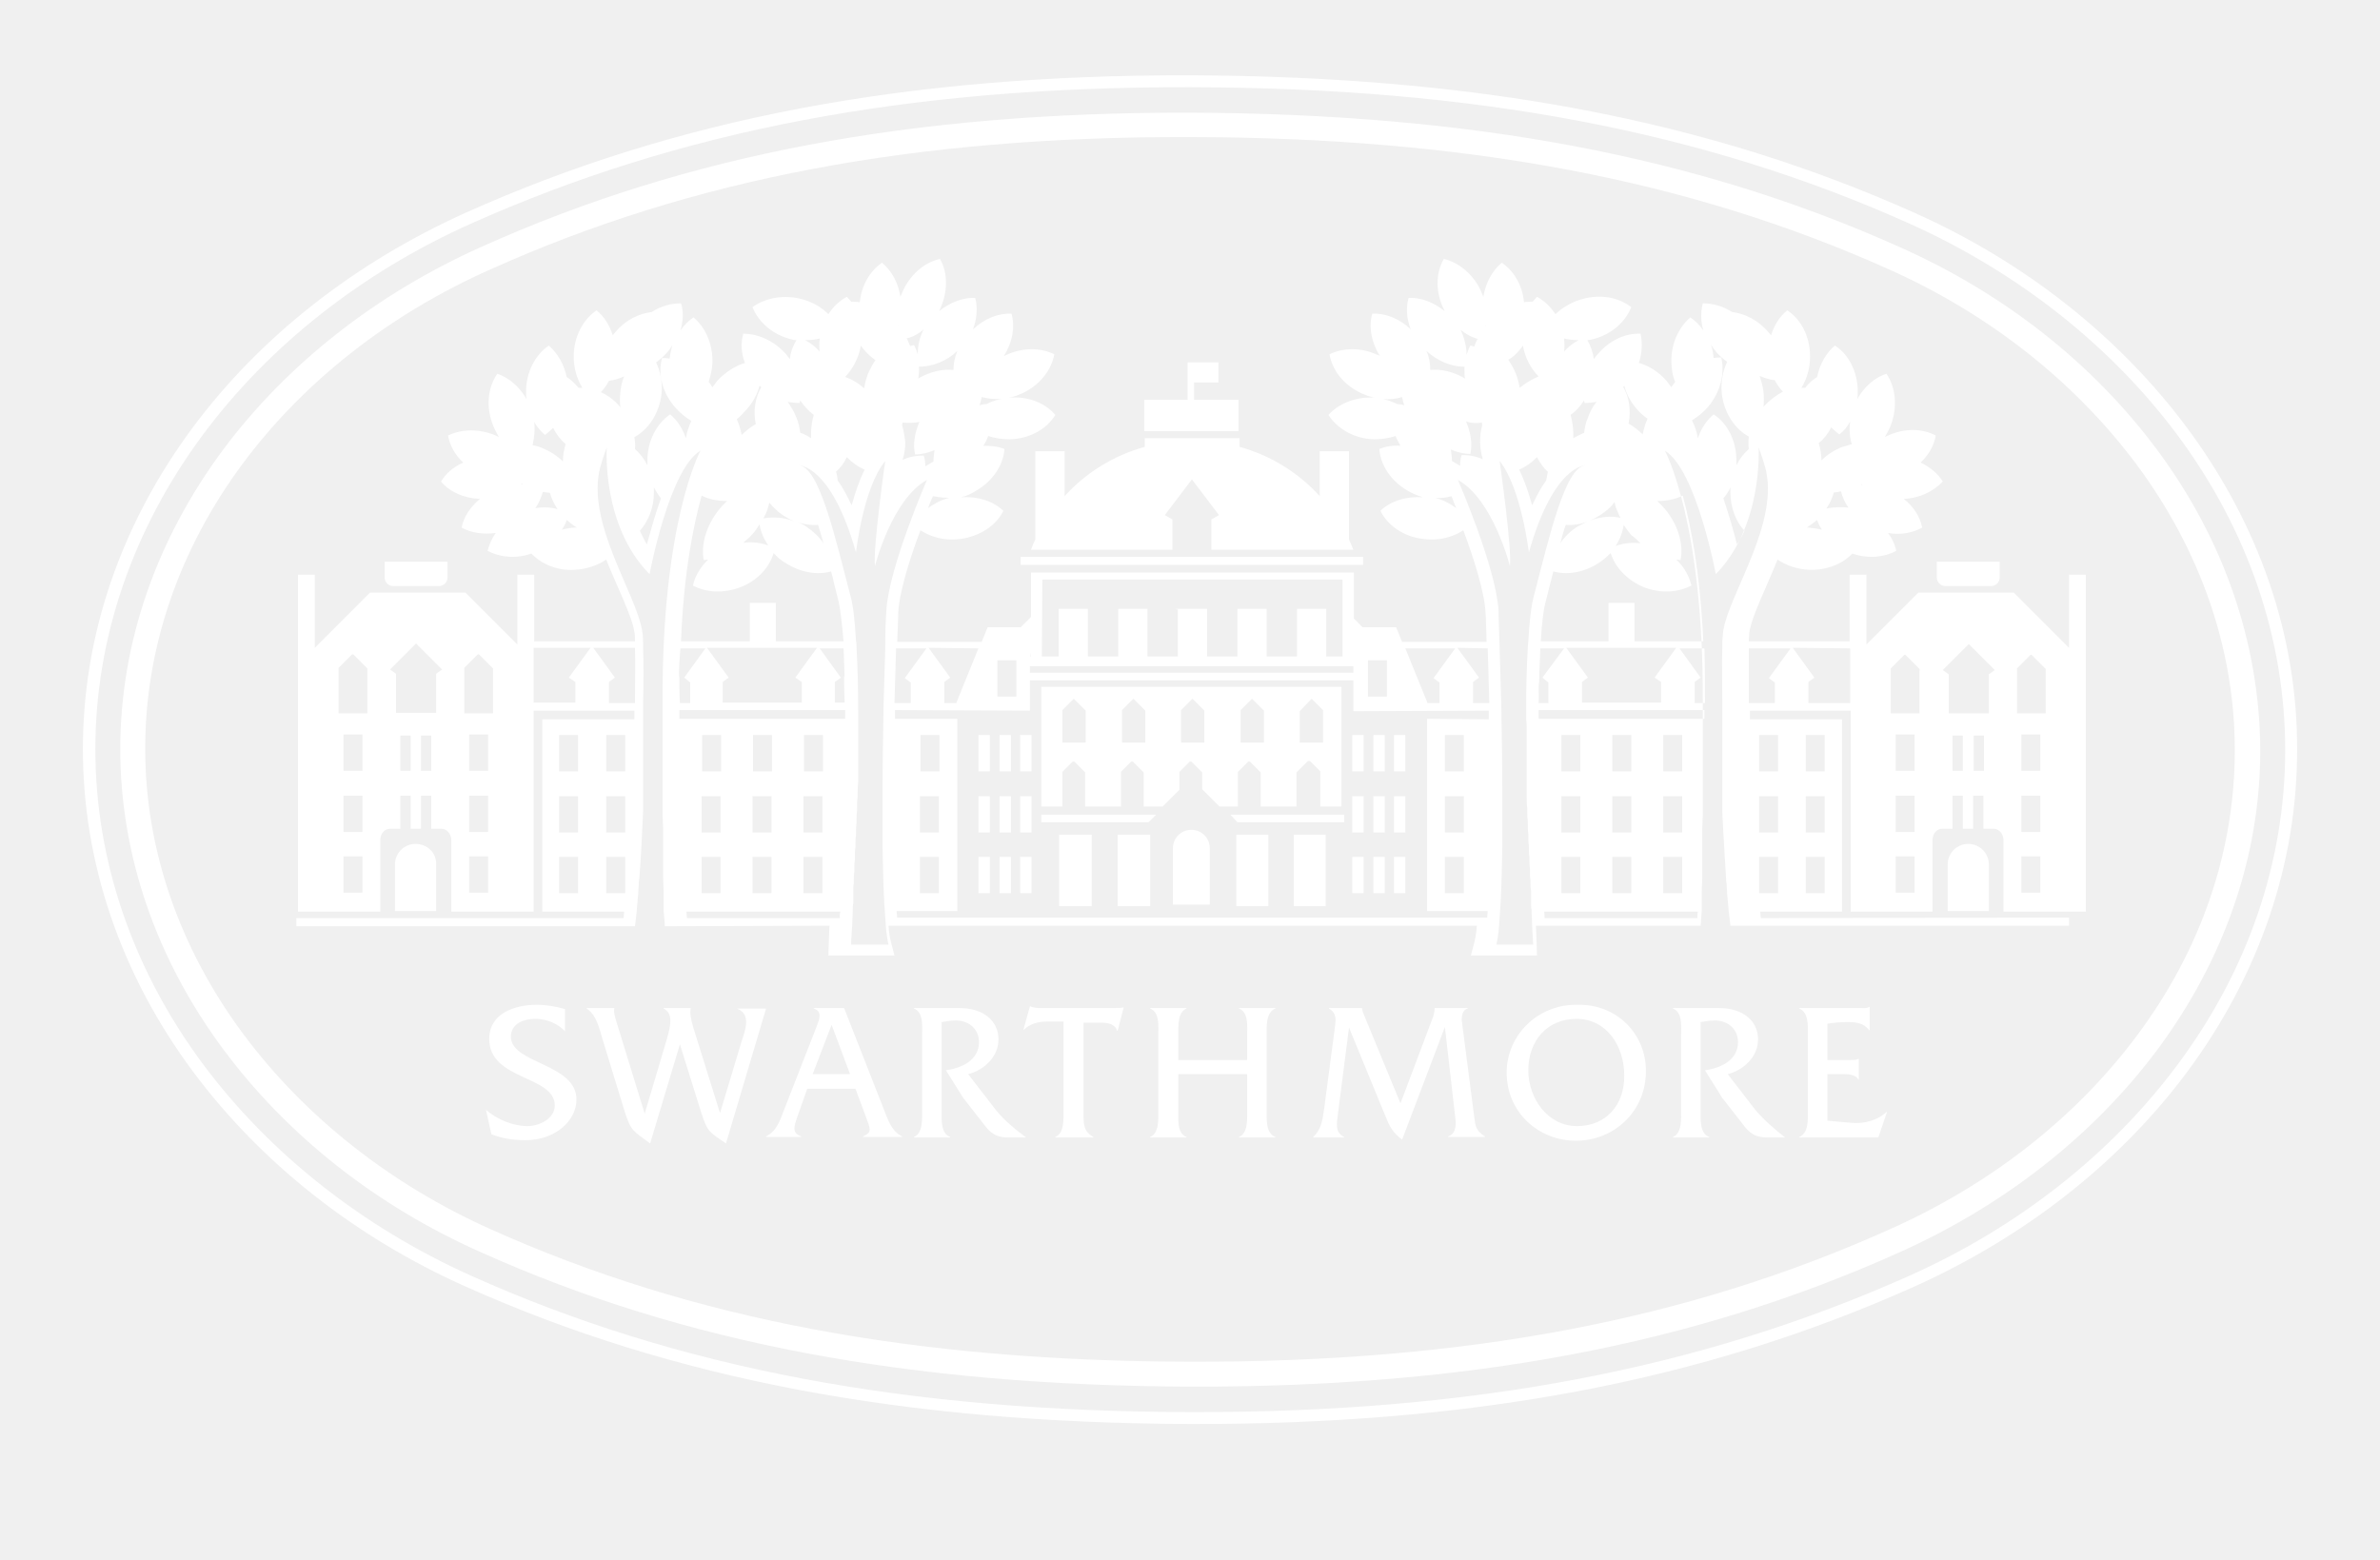
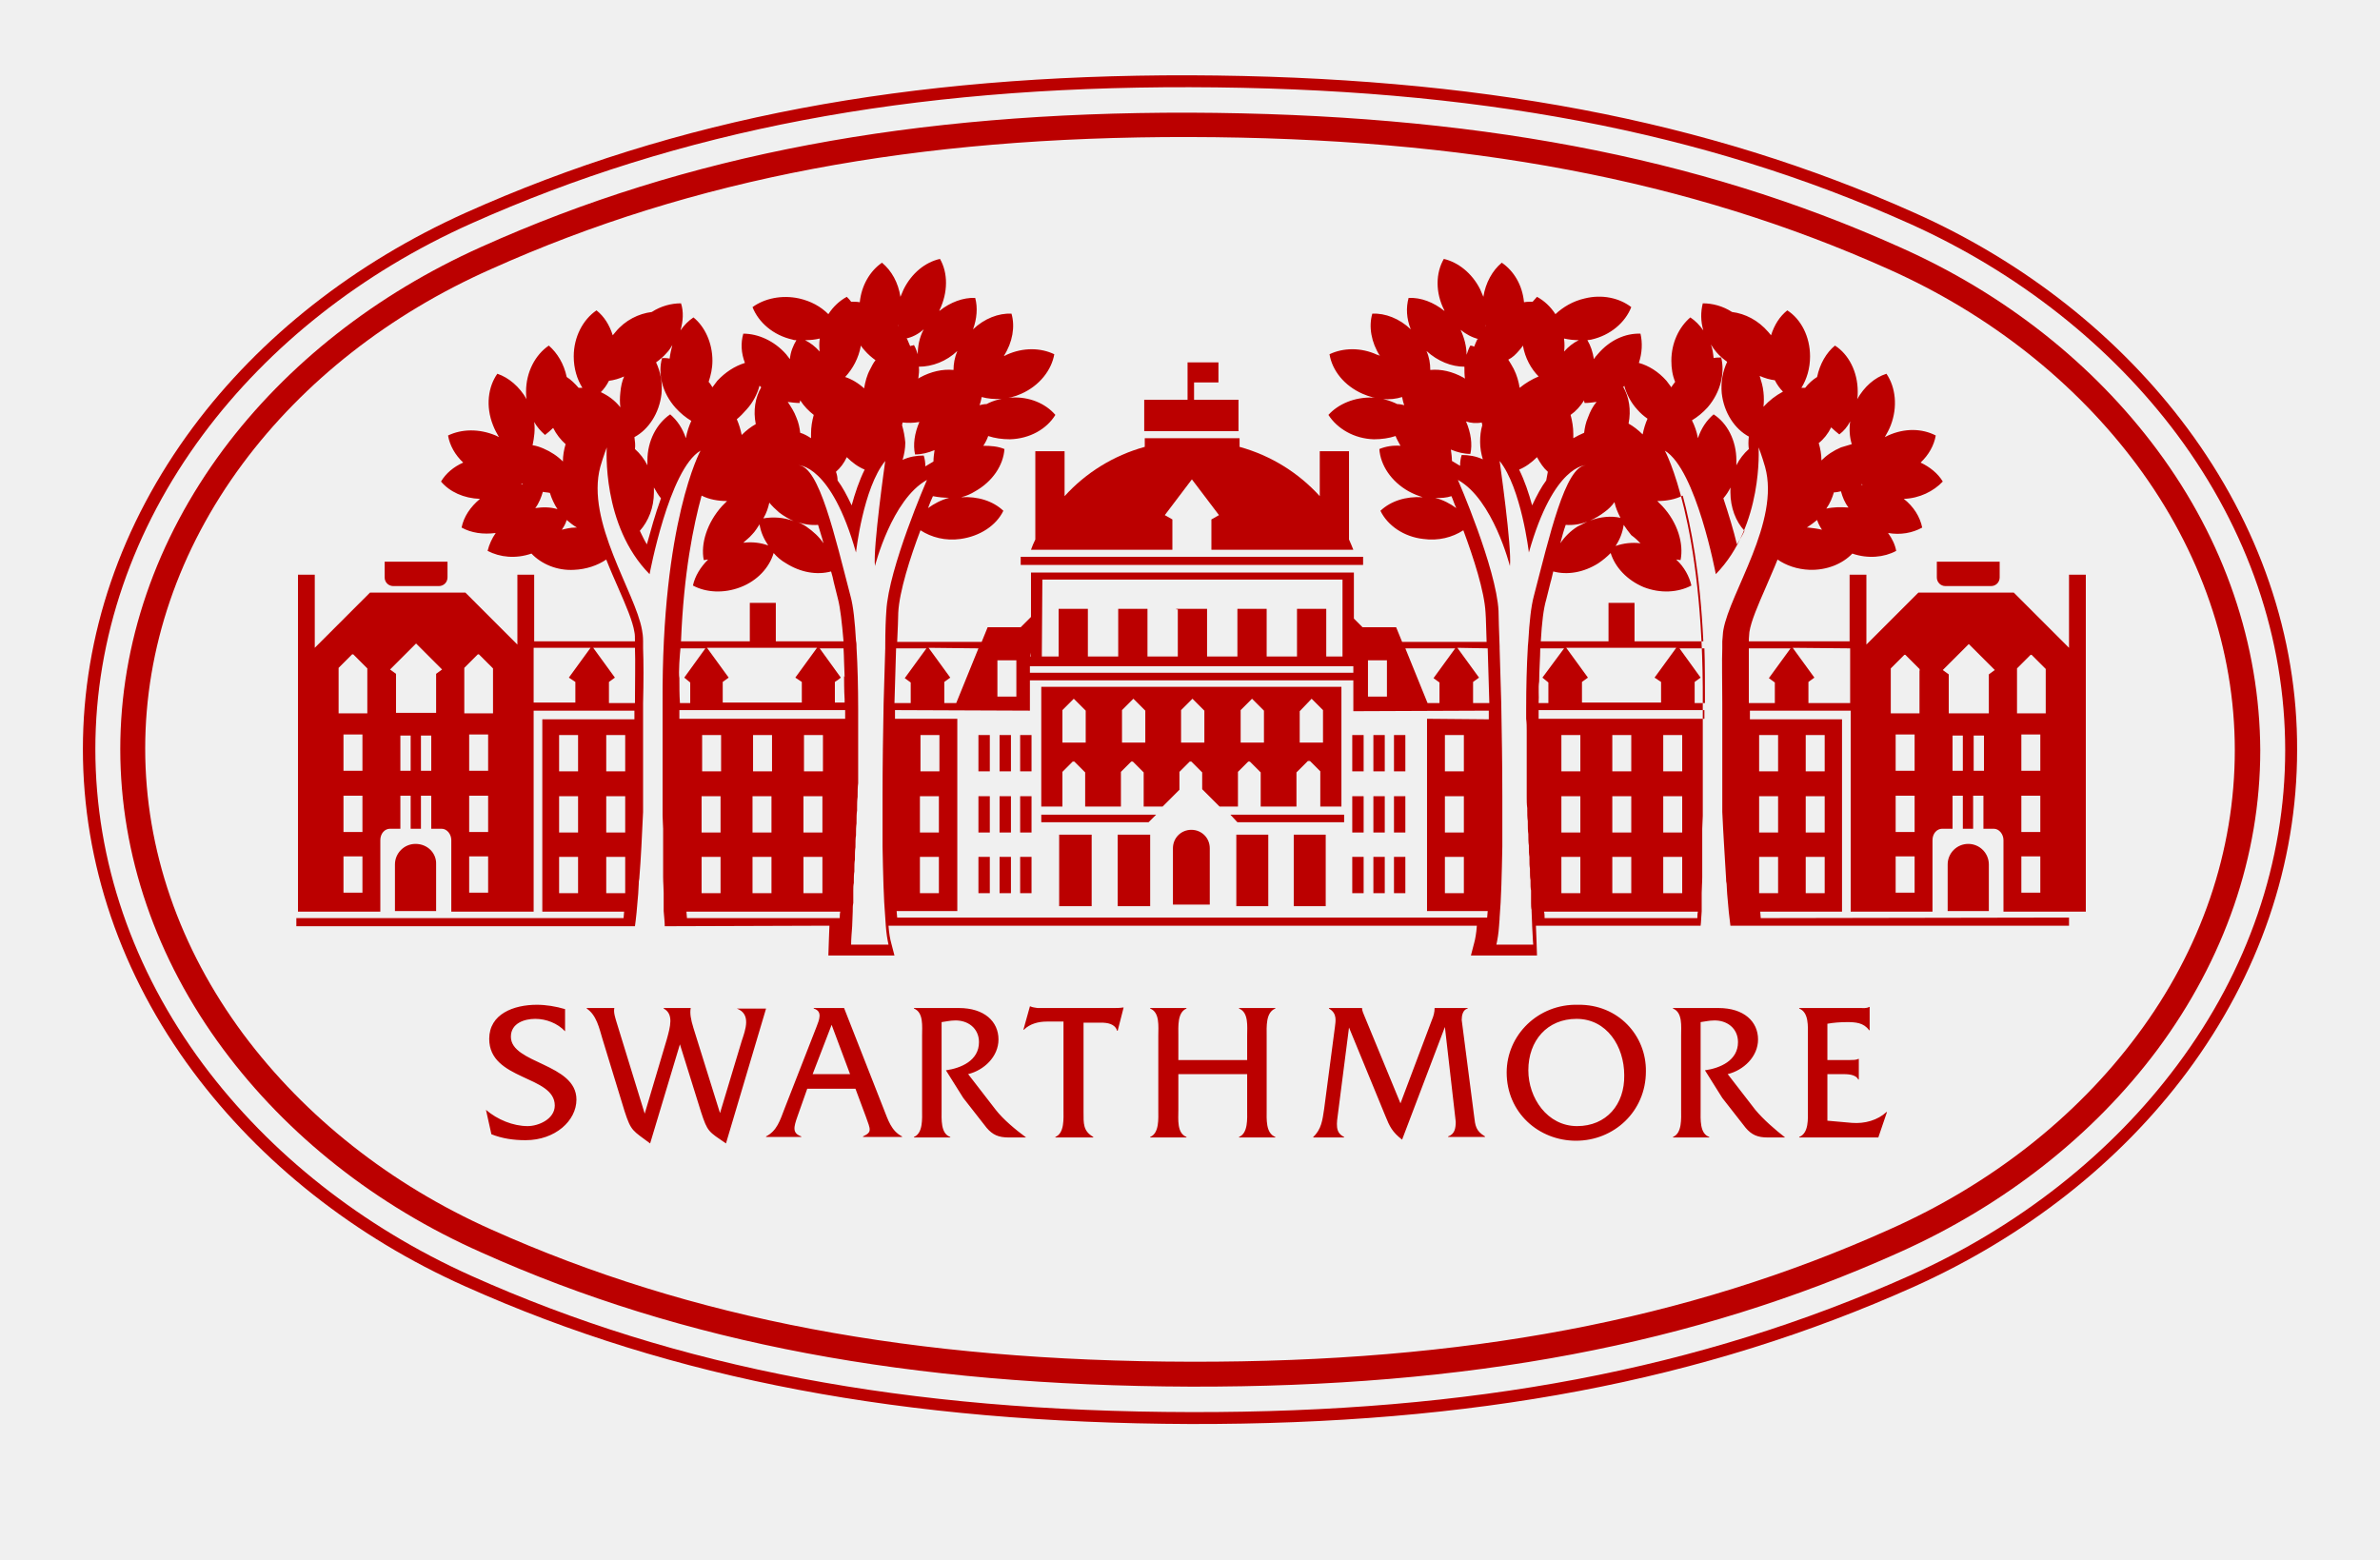
<svg xmlns="http://www.w3.org/2000/svg" version="1.1" id="Layer_1" x="0px" y="0px" viewBox="0 0 439.3 288" style="enable-background:new 0 0 439.3 288;" xml:space="preserve">
  <style type="text/css">
- 	.st0{fill:#FFFFFF;}
+ 	.st0{fill:#BB0000;}
</style>
  <g>
    <path class="st0" d="M71,106.6c0,0.9,0.7,1.6,1.6,1.6H81c0.9,0,1.6-0.7,1.6-1.6v-2.9H71V106.6z M76.7,155.8c-2.1,0-3.8,1.7-3.8,3.8   v8.6h7.6v-8.1v-0.5C80.6,157.5,78.9,155.8,76.7,155.8z M213.4,150.4h-21.2v1.4H212 M248.1,150.4h-21l1.3,1.4h19.7 M195.5,154.1h6   v13.2h-6V154.1z M206.3,154.1h6v13.2h-6V154.1z M238.8,154.1h5.9v13.2h-5.9V154.1z M223.3,167v-9.9v-0.5c0-1.9-1.5-3.4-3.4-3.4   s-3.4,1.5-3.4,3.4V167H223.3z M228.2,154.1h5.9v13.2h-5.9V154.1z M180.6,158.2h2.1v6.7h-2.1V158.2z M180.6,147h2.1v6.7h-2.1V147z    M180.6,135.7h2.1v6.7h-2.1V135.7z M184.5,158.2h2.1v6.7h-2.1V158.2z M184.5,147h2.1v6.7h-2.1V147z M184.5,135.7h2.1v6.7h-2.1   V135.7z M188.3,158.2h2.1v6.7h-2.1V158.2z M188.3,147h2.1v6.7h-2.1V147z M188.3,135.7h2.1v6.7h-2.1V135.7z M369.1,106.6v-2.9h-11.6   v2.9c0,0.9,0.7,1.6,1.6,1.6h8.4C368.4,108.2,369.1,107.5,369.1,106.6z M363.3,155.8c-2.1,0-3.8,1.7-3.8,3.8v8.6h7.6v-8.1v-0.5   C367.1,157.5,365.4,155.8,363.3,155.8L363.3,155.8z M257.3,158.2h2.1v6.7h-2.1V158.2z M257.3,147h2.1v6.7h-2.1V147z M257.3,135.7   h2.1v6.7h-2.1V135.7z M253.5,158.2h2.1v6.7h-2.1V158.2z M253.5,147h2.1v6.7h-2.1V147z M253.5,135.7h2.1v6.7h-2.1V135.7z    M249.6,158.2h2.1v6.7h-2.1V158.2z M249.6,147h2.1v6.7h-2.1V147z M249.6,135.7h2.1v6.7h-2.1V135.7z" />
    <path class="st0" d="M403.7,79c-12.5-16.8-29.9-30.6-50.3-39.7C315,22.1,272.5,14.1,219.6,13.9c-52.2-0.1-94.7,7.9-133.7,25.4   c-20.4,9.2-37.8,22.8-50.3,39.6c-13.3,17.9-20.3,38.4-20.3,59.4s7,41.6,20.3,59.5c12.5,16.8,29.9,30.6,50.3,39.7   c38.4,17.2,80.9,25.2,133.8,25.4c52.2,0.1,94.7-7.9,133.7-25.4c20.4-9.2,37.8-22.8,50.3-39.6C417,180,424,159.5,424,138.5   C424.1,117.5,417,96.9,403.7,79z M401.9,196.6c-12.2,16.4-29.3,29.9-49.4,38.9c-38.7,17.3-80.8,25.3-132.7,25.2   c-52.6-0.1-94.8-8.1-132.9-25.2c-20-9-37.1-22.5-49.4-39c-13-17.5-19.9-37.6-19.9-58.2c0-20.5,6.9-40.6,19.9-58.1   c12.2-16.4,29.3-29.9,49.4-38.9C125.6,24,167.7,16,219.6,16.1c52.6,0.1,94.8,8.1,132.9,25.2c20,9,37.1,22.5,49.4,39   c13,17.5,19.9,37.6,19.9,58.2S414.9,179.2,401.9,196.6L401.9,196.6z" />
    <path class="st0" d="M398.2,83.1c-11.8-15.9-28.2-28.9-47.6-37.5c-37.4-16.8-79.1-24.6-131-24.8c-51.2-0.1-92.8,7.7-130.8,24.8   C69.4,54.3,53,67.2,41.2,83c-12.4,16.7-19,35.8-19,55.3s6.6,38.7,19,55.4c11.8,15.9,28.2,28.9,47.6,37.5   c37.4,16.8,79.1,24.6,131,24.8c51.2,0.1,92.8-7.7,130.8-24.8c19.4-8.7,35.8-21.6,47.6-37.4c12.4-16.7,19-35.8,19-55.3   C417.1,119,410.6,99.8,398.2,83.1L398.2,83.1z M394.5,191.1c-11.3,15.2-27.1,27.6-45.8,35.9c-37.4,16.8-78.4,24.5-128.9,24.4   c-51.3-0.1-92.3-7.9-129.1-24.4c-18.6-8.3-34.4-20.8-45.8-36.1c-11.8-15.9-18.1-34.1-18.1-52.7c0-18.5,6.2-36.7,18-52.6   C56.1,70.4,71.9,58,90.6,49.7C128,32.9,169,25.2,219.5,25.3c51.3,0.1,92.3,7.9,129.1,24.4c18.6,8.3,34.4,20.8,45.8,36.1   c11.8,15.9,18.1,34.1,18.1,52.7S406.3,175.3,394.5,191.1z" />
    <path class="st0" d="M94.3,191.4c0-2.5,2.5-3.3,4.5-3.3s4.1,0.8,5.5,2.3v-4.1c-1.7-0.5-3.5-0.8-5.2-0.8c-4.3,0-8.8,1.7-8.8,6.3   c0,7.7,12.1,6.7,12.1,12.3c0,2.5-3,3.8-5,3.8c-2.7,0-5.6-1.2-7.7-3l1,4.5c2,0.8,4.1,1.1,6.3,1.1c5.5,0,9.4-3.6,9.4-7.5   C106.4,196.3,94.3,196.4,94.3,191.4L94.3,191.4z M136,186.2c2.7,1,1.6,3.9,0.9,6l-4,13.3l-4.9-15.7c-0.5-1.6-0.7-2.8-0.5-3.7h-5   v0.1c1.9,1,1.2,3.4,0.6,5.6l-4.1,13.8l-5.2-16.9c-0.2-0.7-0.6-1.8-0.4-2.6h-5.1v0.1c1.8,1.2,2.3,3.6,2.9,5.6l4.1,13.4   c1.2,3.7,1.5,3.5,4.7,5.9l5.5-18.3l3.9,12.5c1.2,3.7,1.4,3.6,4.6,5.8l7.4-24.9L136,186.2L136,186.2z M163.1,204.7l-7.3-18.6h-5.6   v0.1c1.7,0.5,1,2.1,0.5,3.4l-5.9,15.1c-0.8,2.1-1.4,4.1-3.4,5.1v0.1h6.5v-0.1c-1.7-0.6-1.4-1.7-0.7-3.7l1.8-5.1h8.9l1.9,5.1   c0.9,2.5,1.2,2.9-0.5,3.7v0.1h7.2v-0.1C164.5,208.8,163.9,206.7,163.1,204.7z M150,198.3l3.5-9.1l3.4,9.1H150z M183.8,204.9   l-5.1-6.6c2.9-0.7,5.6-3.2,5.6-6.4c0-3.3-2.6-5.8-7.3-5.8h-8.3v0.1c1.8,0.7,1.5,3.3,1.5,5v13.7c0,1.6,0.2,4.3-1.5,5v0.1h6.7v-0.1   c-1.8-0.6-1.6-3.3-1.6-5v-16.2c0.8-0.1,1.6-0.3,2.4-0.3c2.4-0.1,4.5,1.4,4.5,4c0,3.4-3.3,4.8-6.1,5.2l3.2,5.1l4.3,5.5   c1.1,1.3,2.2,1.8,4.1,1.8h3.2C187.5,208.6,185.2,206.7,183.8,204.9z M205.5,186.1h-14c-0.5-0.1-0.9-0.1-1.3-0.3h-0.1l-1.2,4.3h0.1   c1.1-1.1,2.7-1.5,4.2-1.5h3.1v16.3c0,1.6,0.2,4.3-1.5,5v0.1h7v-0.1c-1.9-1.1-1.8-2.5-1.8-4.6v-16.5h3.2c1.2,0,2.6,0.2,3,1.5h0.1   l1.1-4.3h-0.1C206.7,186.1,206.1,186.1,205.5,186.1L205.5,186.1z M228.7,186.2c1.8,0.7,1.5,3.3,1.5,5v4.5h-12.7v-4.5   c0-1.7-0.2-4.3,1.5-5v-0.1h-6.7v0.1c1.8,0.7,1.5,3.3,1.5,5v13.7c0,1.6,0.2,4.3-1.5,5v0.1h6.7v-0.1c-1.8-0.7-1.5-3.3-1.5-5v-6.6   h12.7v6.6c0,1.6,0.2,4.3-1.5,5v0.1h6.7v-0.1c-1.8-0.7-1.6-3.3-1.6-5v-13.7c0-1.6-0.2-4.3,1.6-5v-0.1h-6.7V186.2z M272.1,206.1   l-2.3-17.8c0-0.8,0.2-1.9,1.1-2.1v-0.1h-6.1c0,0.8-0.2,1.5-0.5,2.2l-5.8,15.4l-6.6-16c-0.2-0.5-0.5-1.1-0.5-1.6h-6.1v0.1   c1.6,0.9,1.2,2.4,1.1,3.4l-2,15.2c-0.3,2-0.5,3.7-2,5.1v0.1h5.7v-0.1c-1.7-0.8-1.4-2.4-1.1-4.6l2-15.6l6.7,16.3   c0.8,2,1.3,3,3.1,4.4l7.9-20.8l2,17.5c0,1.2-0.2,2.3-1.4,2.7v0.1h6.8v-0.1C272.4,208.8,272.3,207.8,272.1,206.1L272.1,206.1z    M291.3,185.5c-7.4-0.2-13.2,5.6-13.2,12.5c0,7.4,5.9,12.6,12.8,12.6c7,0,12.9-5.4,12.9-12.8C303.9,191.2,298.7,185.4,291.3,185.5   L291.3,185.5z M291.1,207.9c-5.5,0-9-5.2-9-10.3c0-5.5,3.5-9.5,8.9-9.5c5.6,0,8.8,5.1,8.8,10.4   C299.9,203.9,296.5,207.9,291.1,207.9L291.1,207.9z M324,204.9l-5.1-6.6c2.9-0.7,5.6-3.2,5.6-6.4c0-3.3-2.6-5.8-7.3-5.8h-8.4v0.1   c1.8,0.7,1.5,3.3,1.5,5v13.7c0,1.6,0.2,4.3-1.5,5v0.1h6.7v-0.1c-1.8-0.6-1.6-3.3-1.6-5v-16.2c0.8-0.1,1.6-0.3,2.4-0.3   c2.4-0.1,4.5,1.4,4.5,4c0,3.4-3.3,4.8-6.1,5.2l3.2,5.1l4.3,5.5c1.1,1.3,2.2,1.8,4.1,1.8h3.2C327.7,208.6,325.5,206.7,324,204.9   L324,204.9z M341.8,207.3l-4.5-0.4v-8.6h2.6c1.1,0,2.6,0,3.1,1h0.1v-3.8H343c-0.4,0.2-1,0.2-1.5,0.2h-4.2V189   c1.1-0.2,2.4-0.3,3.6-0.3c1.6,0,3.1,0.1,4.1,1.5h0.1v-4.3H345c-0.5,0.3-1.1,0.2-1.7,0.2h-11.2v0.1c1.8,0.7,1.6,3.3,1.6,5v13.7   c0,1.6,0.2,4.3-1.6,5v0.1h14.6l1.6-4.7h-0.1C346.6,206.8,344.2,207.5,341.8,207.3z M325,169.5c0-0.4-0.1-0.8-0.1-1.2H340v-35.5h-17   v-1.6h18.6v37.1h15.1v-13.2c0-1.2,0.8-2.1,1.8-2.1h1.9v-6.1h1.9v6.1h1.9v-6.1h1.9v6.1h1.9c1,0,1.8,1,1.8,2.1v13.2H385v-62.2h-3.1   v13.5l-10.2-10.2h-17.6l-9.6,9.6v-12.9h-3.1v12.3h-18.6c0-0.8,0.1-1.4,0.1-1.7c0.3-2,1.6-5,3-8.2c0.7-1.7,1.5-3.4,2.2-5.2   c1.6,1.1,3.6,1.8,5.9,1.9c3.2,0.1,6.1-1.1,7.9-3c2.9,1,5.9,0.7,8.1-0.5c-0.2-1.1-0.7-2.2-1.5-3.3c2.3,0.4,4.5,0,6.3-1   c-0.4-2-1.6-3.9-3.4-5.3c2.9-0.1,5.5-1.4,7.2-3.2c-0.9-1.5-2.4-2.7-4.1-3.5c1.5-1.4,2.5-3.2,2.8-5c-2.5-1.3-5.7-1.4-8.8,0l-0.6,0.3   c0.4-0.7,0.8-1.4,1.1-2.2c1.3-3.4,0.9-7-0.8-9.5c-2.2,0.7-4.1,2.4-5.4,4.7c0.1-0.5,0.1-0.9,0.1-1.4c0-3.7-1.7-6.9-4.2-8.5   c-1.6,1.3-2.8,3.4-3.3,5.8c-0.8,0.5-1.6,1.2-2.2,2h-0.7c1-1.6,1.6-3.6,1.6-5.8c0-3.7-1.7-6.9-4.2-8.5c-1.4,1.1-2.4,2.7-3,4.6   c-0.2-0.2-0.3-0.4-0.5-0.6c-1.9-2.2-4.3-3.4-6.7-3.7c-1.7-1.1-3.6-1.6-5.4-1.6c-0.4,1.6-0.4,3.3,0.1,5c-0.7-1-1.5-1.8-2.4-2.4   c-2.1,1.8-3.5,4.7-3.5,8c0,1.4,0.2,2.7,0.7,3.9c-0.2,0.3-0.5,0.6-0.7,1l-0.9-1.2c-1.5-1.7-3.3-2.8-5.1-3.3c0.6-1.8,0.7-3.7,0.3-5.4   c-2.8-0.1-5.7,1.2-7.9,3.8c-0.3,0.3-0.5,0.6-0.7,0.9c-0.2-1.3-0.6-2.5-1.2-3.5c0.2,0,0.5-0.1,0.7-0.1c3.6-0.8,6.3-3.2,7.4-6   c-2.2-1.7-5.4-2.4-8.6-1.6c-2.2,0.5-4,1.6-5.4,2.9c-0.9-1.4-2.1-2.5-3.4-3.2c-0.3,0.3-0.5,0.6-0.8,0.9c-0.5,0-1.1,0-1.6,0.1   c-0.3-3.2-1.9-5.8-4.1-7.3c-1.7,1.4-3,3.7-3.4,6.3c-0.2-0.5-0.4-0.9-0.6-1.4c-1.5-3-4.1-5-6.7-5.6c-1.5,2.6-1.6,6.2,0.1,9.5v0.1   c-2-1.6-4.3-2.5-6.6-2.4c-0.5,1.8-0.4,3.8,0.4,5.8c-2.1-2-4.7-3-7.1-2.9c-0.7,2.4-0.2,5.3,1.4,7.8c-0.2-0.1-0.3-0.2-0.5-0.2   c-3-1.4-6.3-1.3-8.8-0.1c0.5,3,2.7,5.8,6.1,7.3c2.5,1.1,5.1,1.3,7.3,0.6c0.1,0.5,0.2,1,0.4,1.5c-0.4-0.1-0.9-0.2-1.3-0.2   c-1.4-0.7-2.9-1.1-4.6-1.2c-3.3-0.1-6.3,1.2-8.1,3.2c1.6,2.5,4.7,4.4,8.4,4.5c1.4,0,2.8-0.2,4-0.6c0.2,0.6,0.6,1.2,0.9,1.8   c-1.4-0.1-2.7,0.1-3.9,0.6c0.2,3,2.2,6,5.4,7.8c0.9,0.5,1.7,0.8,2.6,1.1c-3.1-0.2-5.9,0.7-7.8,2.5c1.3,2.7,4.3,4.8,7.9,5.2   c2.8,0.4,5.4-0.3,7.4-1.6c1.9,5.1,3.9,11.3,4.1,15.2c0.1,1.2,0.1,3.1,0.2,5.4h-15.6l-1.1-2.7h-6.2l-1.6-1.6v-8.5h-59.6v8.2   l-1.9,1.9h-6.1l-1.1,2.7h-15.6c0.1-2.4,0.2-4.3,0.2-5.4c0.2-3.9,2.2-10.2,4.1-15.2c2,1.3,4.6,2,7.4,1.6c3.6-0.5,6.6-2.5,7.9-5.2   c-1.9-1.8-4.7-2.7-7.8-2.5c0.9-0.2,1.8-0.6,2.6-1.1c3.2-1.8,5.2-4.8,5.4-7.8c-1.2-0.5-2.5-0.6-3.9-0.6c0.4-0.6,0.7-1.2,0.9-1.8   c1.2,0.4,2.6,0.6,4,0.6c3.7-0.1,6.8-1.9,8.4-4.5c-1.8-2.1-4.8-3.4-8.1-3.2c-1.7,0.1-3.3,0.5-4.6,1.2c-0.4,0-0.9,0.1-1.3,0.2   c0.2-0.5,0.3-1,0.4-1.5c2.2,0.6,4.9,0.5,7.3-0.6c3.4-1.5,5.6-4.4,6.1-7.3c-2.5-1.2-5.7-1.3-8.8,0.1c-0.2,0.1-0.3,0.2-0.5,0.2   c1.6-2.5,2.1-5.4,1.4-7.8c-2.4-0.1-5,0.9-7.1,2.9c0.7-1.9,0.9-4,0.4-5.8c-2.2-0.1-4.6,0.8-6.6,2.4v-0.1c1.6-3.3,1.6-6.9,0.1-9.5   c-2.7,0.6-5.2,2.6-6.7,5.6c-0.2,0.5-0.4,0.9-0.6,1.4c-0.4-2.6-1.6-4.8-3.4-6.3c-2.2,1.5-3.8,4.2-4.1,7.3c-0.5-0.1-1.1-0.1-1.6-0.1   c-0.2-0.3-0.5-0.6-0.8-0.9c-1.3,0.7-2.5,1.8-3.4,3.2c-1.4-1.4-3.2-2.4-5.4-2.9c-3.2-0.7-6.4,0-8.6,1.6c1.1,2.8,3.8,5.2,7.4,6   c0.2,0.1,0.5,0.1,0.7,0.1c-0.6,1-1.1,2.2-1.2,3.5c-0.2-0.3-0.5-0.6-0.7-0.9c-2.2-2.5-5.2-3.8-7.9-3.8c-0.5,1.7-0.4,3.6,0.3,5.4   c-1.9,0.6-3.6,1.7-5.1,3.3l-0.9,1.2c-0.2-0.3-0.4-0.7-0.7-1c0.4-1.2,0.7-2.5,0.7-3.9c0-3.3-1.4-6.3-3.5-8c-0.9,0.6-1.7,1.4-2.4,2.4   c0.5-1.7,0.6-3.5,0.1-5c-1.8,0-3.7,0.5-5.4,1.6c-2.4,0.3-4.9,1.5-6.7,3.7c-0.2,0.2-0.3,0.4-0.5,0.6c-0.6-1.9-1.6-3.5-3-4.6   c-2.5,1.7-4.2,4.9-4.2,8.5c0,2.2,0.6,4.2,1.6,5.8h-0.7c-0.7-0.8-1.4-1.5-2.2-2c-0.5-2.4-1.7-4.4-3.3-5.8c-2.5,1.7-4.2,4.9-4.2,8.5   c0,0.5,0,0.9,0.1,1.4c-1.3-2.3-3.3-4-5.4-4.7c-1.7,2.4-2.2,6-0.8,9.5c0.3,0.8,0.7,1.5,1.1,2.2l-0.6-0.3c-3.1-1.3-6.3-1.2-8.8,0   c0.3,1.8,1.3,3.6,2.8,5c-1.8,0.8-3.2,2-4.1,3.5c1.6,1.9,4.2,3.1,7.2,3.2c-1.8,1.5-3,3.3-3.4,5.3c1.8,1,4,1.3,6.3,1   c-0.7,1-1.2,2.1-1.5,3.3c2.3,1.2,5.2,1.5,8.1,0.5c1.8,1.9,4.7,3.2,7.9,3c2.2-0.1,4.3-0.8,5.9-1.9c0.7,1.8,1.5,3.6,2.2,5.2   c1.4,3.2,2.7,6.2,3,8.2c0.1,0.4,0.1,1,0.1,1.7H98.6v-12.3h-3.1V119l-9.6-9.6H68.3l-10.2,10.2v-13.5H55v62.2h15.2v-13.2   c0-1.2,0.8-2.1,1.8-2.1h1.9v-6.1h1.9v6.1h1.9v-6.1h1.9v6.1h1.9c1,0,1.8,1,1.8,2.1v13.2h15.2v-37.1h18.6v1.6h-17v35.5h15.1   c0,0.4-0.1,0.8-0.1,1.2H54.7v1.5h62.5c0.2-1.4,0.4-3.4,0.6-6c0-0.6,0.1-1.2,0.1-1.8c0-0.3,0-0.6,0.1-1c0.3-3.6,0.5-7.9,0.7-12.3   v-0.3v-0.9v-0.3v-0.9v-0.4v-0.8v-0.5v-0.7v-0.5v-0.8v-0.4v-0.7v-0.5v-0.6v-0.5v-0.7v-0.6v-0.6v-0.6V138v-0.6v-0.6v-0.6v-0.6V135   v-0.5v-0.6v-0.4v-0.7v-1.6v-0.1v-1.3c0.1-4,0.1-7.6,0-10.1V119v-0.6c0-0.9-0.1-1.6-0.2-2.1c-1.2-6.9-10.4-20-7.7-30.1   c0.6-2.1,1.2-3.6,1.2-3.6s-1,14.4,7.9,23.4c0,0,3.6-19.4,9.4-22.8c0,0-7.2,13.1-7,46.7v20.7c0,0.8,0.1,1.7,0.1,2.4v8.9   c0,1.1,0.1,2,0.1,2.9v3.4c0.1,1.2,0.2,2.1,0.2,2.8l30.4-0.1c0,0.8-0.1,1.6-0.1,2.5l-0.1,3h12.2l-0.6-2.3c-0.2-0.7-0.4-1.8-0.5-3.2   h108.6c-0.1,1.4-0.3,2.5-0.5,3.2l-0.6,2.3h12.2l-0.1-3c0-0.8-0.1-1.7-0.1-2.5h30.4c0.1-0.7,0.1-1.6,0.2-2.7v-0.1v-0.4v-0.1v-0.4   v-0.1v-0.4v-0.1v-0.4v-0.1v-0.5v-0.1v-0.6v-0.1c0-0.9,0.1-1.8,0.1-2.9v-0.1v-0.7v-0.3v-0.6V160v-0.6v-0.2v-0.6v-0.3v-0.6v-0.4v-0.7   v-0.3v-0.8v-0.2v-0.9v-0.3v-1V153c0-0.8,0.1-1.6,0.1-2.4v-0.2v-1.1V149v-1v-0.3v-1v-0.4v-1v-0.5v-0.9v-0.6v-0.9v-0.5v-1v-0.6v-0.9   v-0.7v-1.1V137v-1.3v-0.4v-1.8v-0.6v-3c0.2-33.6-7-46.7-7-46.7c5.8,3.5,9.4,22.8,9.4,22.8c8.8-9,7.9-23.4,7.9-23.4s0.6,1.5,1.2,3.6   c2.8,10.1-6.5,23.2-7.7,30.1c-0.1,0.5-0.1,1.2-0.2,2.1v1.3c-0.1,2.5,0,6,0,10.1v20.1c0.2,4.5,0.5,8.7,0.7,12.3c0,0.3,0,0.6,0.1,1   c0,0.6,0.1,1.3,0.1,1.8c0.2,2.5,0.4,4.5,0.6,5.9h62.5v-1.5L325,169.5L325,169.5z M353.4,164.8h-3.5v-6.7h3.5V164.8z M353.4,153.6   h-3.5v-6.7h3.5V153.6L353.4,153.6z M353.4,142.3h-3.5v-6.7h3.5V142.3z M354.3,123.9v7.8H349v-7.8v-0.4v-0.1l2.5-2.5h0.2l2.6,2.6   v0.1C354.4,123.6,354.3,123.8,354.3,123.9L354.3,123.9z M362.3,142.3h-1.9v-6.5h1.9V142.3z M366.2,142.3h-1.9v-6.5h1.9V142.3z    M376.6,164.8h-3.5v-6.7h3.5V164.8z M376.6,153.6h-3.5v-6.7h3.5V153.6L376.6,153.6z M376.6,142.3h-3.5v-6.7h3.5V142.3z    M377.6,123.9v7.8h-5.3v-7.8v-0.4v-0.1l2.5-2.5h0.2l2.6,2.6L377.6,123.9L377.6,123.9z M368.2,123.7l-1.1,0.8v7.2h-7.4v-7.2   l-1.1-0.8l4.8-4.8L368.2,123.7z M343.7,89.4l0.1,0.1h-0.3C343.6,89.4,343.6,89.4,343.7,89.4L343.7,89.4z M337.1,93.9   c0.7-1,1.1-2,1.4-3c0.4,0,0.9-0.1,1.3-0.2c0.3,1.1,0.7,2.1,1.4,3C339.8,93.6,338.4,93.6,337.1,93.9L337.1,93.9z M338,78.9   c0.5,0.5,1,0.9,1.5,1.3c0.8-0.6,1.5-1.4,2-2.4c-0.2,1.5-0.1,2.9,0.3,4.2c-0.7,0.2-1.3,0.4-2,0.6c-1.4,0.6-2.6,1.4-3.6,2.4   c0-1.1-0.2-2.2-0.5-3.2C336.6,81.1,337.4,80.1,338,78.9L338,78.9z M335.4,96c0.2,0.6,0.5,1.2,0.9,1.8c-0.8-0.2-1.6-0.3-2.5-0.4   h-0.3C334.1,97,334.8,96.5,335.4,96z M96.2,89.4l0.1-0.1c0.1,0,0.1,0.1,0.2,0.1C96.4,89.5,96.3,89.4,96.2,89.4z M98.6,77.9   c0.5,0.9,1.2,1.7,2,2.4c0.5-0.4,1-0.8,1.5-1.3c0.6,1.2,1.4,2.2,2.3,3c-0.3,1-0.5,2.1-0.5,3.2c-1-1-2.2-1.8-3.6-2.4   c-0.7-0.3-1.3-0.5-2-0.6C98.6,80.8,98.8,79.3,98.6,77.9L98.6,77.9z M98.8,93.8c0.7-0.9,1.1-2,1.4-3c0.4,0.1,0.9,0.1,1.3,0.2   c0.3,1,0.8,2.1,1.4,3C101.6,93.6,100.2,93.6,98.8,93.8L98.8,93.8z M106.2,97.4c-0.9,0-1.7,0.2-2.5,0.4c0.4-0.6,0.7-1.1,0.9-1.8   c0.6,0.5,1.2,1,1.9,1.4H106.2L106.2,97.4z M66.9,164.8h-3.5v-6.7h3.5V164.8z M66.9,153.6h-3.5v-6.7h3.5V153.6L66.9,153.6z    M66.9,142.3h-3.5v-6.7h3.5V142.3z M67.8,123.9v7.8h-5.3v-7.8v-0.4v-0.2l2.5-2.5h0.2l2.6,2.6V123.9z M75.8,142.3h-1.9v-6.5h1.9   V142.3z M79.6,142.3h-1.9v-6.5h1.9L79.6,142.3L79.6,142.3z M80.5,124.4v7.2h-7.4v-7.2l-1.1-0.8l4.8-4.8l4.8,4.8L80.5,124.4z    M90.1,164.8h-3.5v-6.7h3.5V164.8z M90.1,153.6h-3.5v-6.7h3.5V153.6L90.1,153.6z M90.1,142.3h-3.5v-6.7h3.5V142.3z M91,123.9v7.8   h-5.3v-7.8v-0.4v-0.2l2.5-2.5h0.2l2.6,2.6L91,123.9L91,123.9z M106.7,164.9h-3.5v-6.7h3.5V164.9z M106.7,153.7h-3.5V147h3.5V153.7z    M106.7,142.4h-3.5v-6.7h3.5V142.4z M115.4,164.9h-3.5v-6.7h3.5V164.9z M115.4,153.7h-3.5V147h3.5V153.7z M115.4,142.4h-3.5v-6.7   h3.5V142.4z M106.2,125.9v3.8h-7.7v-10.1H109l-4,5.5L106.2,125.9L106.2,125.9z M117.2,129.8h-4.8v-3.9l1.1-0.8l-4-5.5h7.7   C117.3,122.1,117.2,125.7,117.2,129.8L117.2,129.8z M110.9,72.4c0.6-0.6,1.1-1.3,1.5-2.1c0.9-0.1,1.9-0.4,2.8-0.8   c-0.4,0.9-0.6,1.9-0.7,3c-0.1,0.9-0.1,1.8,0,2.7C113.5,73.9,112.2,73,110.9,72.4L110.9,72.4z M119.4,100.5   c-0.5-0.8-0.9-1.7-1.3-2.5c1.6-1.8,2.6-4.3,2.6-7.1V90c0.4,0.7,0.8,1.4,1.3,2C120.9,95,120.1,98,119.4,100.5z M126.6,80.9   c-0.6-1.8-1.6-3.3-2.9-4.4c-2.5,1.7-4.2,4.9-4.2,8.5v0.9c-0.6-1.2-1.4-2.2-2.3-3c0.1-0.7,0-1.5-0.1-2.2c2.6-1.4,4.6-4.4,5-8   c0.2-2.1-0.2-4.1-1-5.8c0.7-0.5,1.4-1.1,2-1.8c0.4-0.4,0.7-0.9,1-1.4c-0.2,0.8-0.4,1.6-0.5,2.5c-0.5-0.1-0.9-0.1-1.4-0.1   c-0.8,2.9,0,6.4,2.5,9.2c0.9,1,1.9,1.8,2.9,2.4C127.2,78.6,126.8,79.7,126.6,80.9L126.6,80.9z M299.8,71.2c0.4,1.5,1.2,3.1,2.4,4.4   c0.6,0.7,1.2,1.2,1.9,1.7c-0.4,0.9-0.7,1.9-0.9,2.9c-0.8-0.8-1.7-1.5-2.6-2c0.5-2.5,0.1-4.9-1-6.8   C299.7,71.4,299.8,71.3,299.8,71.2z M302.8,100.3c-1.6-0.2-3.2,0-4.6,0.5c0.8-1.2,1.3-2.5,1.5-3.9c0.4,0.6,0.9,1.3,1.4,1.9   C301.8,99.3,302.3,99.8,302.8,100.3z M296.2,94.5c0.7-0.5,1.3-1.1,1.8-1.8c0.2,1,0.6,1.9,1.1,2.9c-1.7-0.4-3.7-0.2-5.6,0.5   C294.4,95.7,295.3,95.2,296.2,94.5z M292.5,74.4c0.7,0,1.4-0.1,2.2-0.2c-0.7,0.8-1.2,1.8-1.6,2.9c-0.4,0.9-0.6,1.9-0.7,2.8   c-0.7,0.3-1.3,0.6-2,1v-0.8c0-1.2-0.2-2.4-0.5-3.5c1-0.7,1.8-1.6,2.5-2.7C292.4,74.1,292.4,74.2,292.5,74.4L292.5,74.4z M293,96.3   l-1.8,0.9c-1.3,0.8-2.4,1.9-3.2,3.1c0.3-1.1,0.6-2.3,1-3.4C290.3,97,291.7,96.8,293,96.3z M291.4,62.8c-1,0.5-1.9,1.2-2.7,2.1   c0.1-0.7,0.1-1.5,0-2.3v-0.1C289.6,62.7,290.5,62.8,291.4,62.8z M285.7,87.1c-0.1,0.5-0.2,1.1-0.3,1.6c-0.9,1.2-1.7,2.7-2.6,4.6   c-0.6-2.2-1.4-4.6-2.4-6.6c1.2-0.5,2.3-1.3,3.3-2.3C284.3,85.5,284.9,86.4,285.7,87.1L285.7,87.1z M280.4,64.7   c0.3-0.3,0.5-0.6,0.7-0.9c0.4,2.3,1.5,4.3,2.9,5.7c-1.2,0.5-2.4,1.2-3.5,2.1c-0.2-1.2-0.5-2.3-1.1-3.5c-0.3-0.6-0.7-1.2-1-1.7   C279.2,66,279.8,65.4,280.4,64.7z M274.3,60v0.1l-0.1,0.1C274.2,60.1,274.3,60.1,274.3,60z M273.5,78l0.1,0.5c-0.3,1-0.4,2-0.4,3.1   s0.2,2.2,0.5,3.2c-1.3-0.6-2.6-0.8-3.9-0.8c-0.2,0.6-0.3,1.3-0.3,2l-1.5-0.9c0-0.7-0.1-1.4-0.2-2.1c1.2,0.5,2.4,0.8,3.6,0.8   c0.4-1.8,0.1-3.9-0.8-6C271.4,78.1,272.5,78.2,273.5,78L273.5,78z M272.9,62.6h-0.2c-0.2,0.4-0.4,0.9-0.6,1.4   c-0.2-0.1-0.5-0.2-0.7-0.2c-0.3,0.5-0.5,1.1-0.7,1.7c0-1.5-0.4-3.1-1.1-4.6C270.6,61.7,271.7,62.3,272.9,62.6L272.9,62.6z    M264,68.3c0-1.2-0.2-2.4-0.7-3.5c2.1,1.9,4.6,2.9,7,2.9c0,0.7,0,1.5,0.1,2.2c-0.1-0.1-0.2-0.1-0.3-0.2   C268.1,68.6,266,68.1,264,68.3z M264.9,91.9c1,0.1,2.1,0,3-0.3c0.3,0.6,0.5,1.4,0.9,2.2C267.7,93,266.4,92.3,264.9,91.9L264.9,91.9   z M274.6,119.7c0.1,2.9,0.2,6.3,0.3,10.1h-3v-3.9l1.1-0.8l-4-5.5L274.6,119.7L274.6,119.7z M268.6,119.7l-4,5.5l1.1,0.8v3.8h-2.2   l-4.1-10.1L268.6,119.7L268.6,119.7z M252.5,121.9h3.5v6.7h-3.5V121.9z M192.4,107h55.4v14.2h-3v-8.8h-5.4v8.8h-5.6v-8.8h-5.4v8.8   h-5.6v-8.8h-5.7v0.1h0.3v8.7h-5.6v-8.8h-5.4v8.8h-5.6v-8.8h-5.4v8.8h-3.1L192.4,107L192.4,107z M190.3,120.5v0.7h-0.1L190.3,120.5z    M184.1,121.9h3.5v6.7h-3.5V121.9z M180.6,119.7l-4.1,10.1h-2.2v-3.9l1.1-0.8l-4-5.5L180.6,119.7L180.6,119.7z M171,119.7l-4,5.5   l1.1,0.8v3.8h-3c0.1-3.8,0.2-7.2,0.3-10.1L171,119.7L171,119.7z M171.3,93.8c0.3-0.8,0.6-1.6,0.9-2.2c1,0.2,2,0.3,3,0.3   C173.7,92.3,172.4,93,171.3,93.8L171.3,93.8z M176.7,64.8c-0.5,1.2-0.7,2.4-0.7,3.5c-2-0.2-4.2,0.3-6.2,1.4   c-0.1,0.1-0.2,0.1-0.3,0.2c0.1-0.8,0.2-1.5,0.1-2.2C172.1,67.7,174.7,66.7,176.7,64.8z M170.5,60.8c-0.8,1.5-1.1,3.1-1.1,4.6   c-0.2-0.6-0.4-1.2-0.7-1.7c-0.2,0.1-0.5,0.1-0.7,0.2c-0.2-0.5-0.4-0.9-0.6-1.4h-0.2C168.3,62.3,169.5,61.7,170.5,60.8L170.5,60.8z    M166.5,78.5l0.1-0.5c1,0.1,2,0.1,3.1-0.1c-0.9,2.1-1.2,4.2-0.8,6c1.2,0,2.4-0.3,3.6-0.8c-0.1,0.7-0.2,1.4-0.2,2.1l-1.5,0.9   c0-0.7-0.1-1.4-0.3-2c-1.3,0-2.6,0.2-3.9,0.8c0.3-1,0.5-2.1,0.5-3.2C167,80.6,166.8,79.5,166.5,78.5L166.5,78.5z M165.8,60v0.2   c0,0,0-0.1-0.1-0.1C165.8,60.1,165.8,60,165.8,60z M158.9,63.8c0.2,0.3,0.4,0.6,0.7,0.9c0.6,0.7,1.3,1.3,2,1.8   c-0.4,0.5-0.7,1.1-1,1.7c-0.6,1.1-0.9,2.3-1.1,3.5c-1.1-1-2.3-1.7-3.5-2.1C157.4,68.1,158.5,66.1,158.9,63.8L158.9,63.8z    M156.3,84.4c1,1,2.1,1.8,3.3,2.3c-1,2-1.8,4.4-2.4,6.6c-0.9-1.9-1.7-3.4-2.6-4.6c0-0.5-0.1-1.1-0.3-1.6   C155.1,86.4,155.8,85.5,156.3,84.4L156.3,84.4z M151.3,62.5v0.1c-0.1,0.8-0.1,1.5,0,2.3c-0.8-0.9-1.7-1.6-2.7-2.1   C149.6,62.8,150.5,62.7,151.3,62.5z M147.6,74.4c0-0.2,0.1-0.3,0.1-0.5c0.7,1.1,1.6,2,2.5,2.7c-0.3,1.1-0.5,2.2-0.5,3.5v0.8   c-0.6-0.4-1.3-0.8-2-1c-0.1-0.9-0.3-1.9-0.7-2.8c-0.4-1.1-1-2-1.6-2.9C146.1,74.3,146.9,74.4,147.6,74.4L147.6,74.4z M151,96.9   c0.3,1.1,0.7,2.2,1,3.4c-0.8-1.2-1.9-2.2-3.2-3.1c-0.6-0.4-1.2-0.7-1.8-0.9C148.3,96.8,149.7,97,151,96.9z M142,92.8   c0.5,0.6,1.1,1.2,1.8,1.8c0.9,0.7,1.8,1.2,2.7,1.6c-1.9-0.7-3.8-0.8-5.6-0.5C141.5,94.7,141.8,93.7,142,92.8z M141.8,100.7   c-1.4-0.5-2.9-0.7-4.6-0.5c0.5-0.5,1.1-0.9,1.6-1.5c0.6-0.6,1-1.3,1.4-1.9C140.4,98.2,141,99.5,141.8,100.7z M137.8,75.6   c1.2-1.3,2-2.9,2.4-4.4l0.3,0.3c-1.1,1.9-1.5,4.3-1,6.8c-0.9,0.5-1.8,1.2-2.6,2c-0.2-1-0.5-2-0.9-2.9   C136.6,76.9,137.2,76.3,137.8,75.6z M129.5,91.5c1.4,0.7,3,1,4.7,1l-0.9,0.9c-2.8,3.1-4,7-3.4,10c0.3,0,0.5-0.1,0.8-0.1   c-1.4,1.4-2.4,3-2.8,4.8c2.4,1.3,5.7,1.5,8.8,0.3s5.3-3.6,6.1-6.3c0.6,0.7,1.4,1.4,2.3,1.9c2.7,1.7,5.7,2.2,8.3,1.5   c0.2,0.7,0.4,1.4,0.5,2l0.8,3.2c0.4,1.6,0.7,4.2,1,7.7h-12.5v-7.1h-4.8v7.1h-12.7C126.2,105.7,128,97,129.5,91.5L129.5,91.5z    M155.9,129.1v0.6h-1.8v-3.8l0.6-0.4l0.5-0.4l-3.9-5.4h4.4c0.1,1.6,0.1,3.4,0.2,5.3l-0.1-0.2C155.8,125.5,155.8,127.5,155.9,129.1z    M148,125.9v3.8h-14.6v-3.8l1.1-0.8l-4-5.5h20.3l-4,5.5L148,125.9L148,125.9z M125.4,125.2c-0.2-0.9,0.1-4.6,0.2-5.5h4.6l-3.9,5.4   l1.1,0.9v3.8h-1.9C125.4,128.2,125.4,126.7,125.4,125.2L125.4,125.2z M155,169.5h-28.2c0-0.4-0.1-0.8-0.1-1.2h28.4   C155,168.7,155,169.1,155,169.5L155,169.5z M133,147v6.7h-3.5V147H133z M129.6,142.4v-6.7h3.5v6.7H129.6z M133,158.2v6.7h-3.5v-6.7   H133z M142.4,147v6.7h-3.5V147H142.4z M139,142.4v-6.7h3.5v6.7H139z M142.4,158.2v6.7h-3.5v-6.7H142.4z M151.8,147v6.7h-3.5V147   H151.8z M148.4,142.4v-6.7h3.5v6.7H148.4z M151.8,158.2v6.7h-3.5v-6.7H151.8z M125.4,132.7v-1.6H156v1.6H125.4z M157.1,174.4   c0-1,0.1-2.1,0.2-3.5v-0.1c0-0.8,0.1-1.7,0.1-2.6V168c0-0.4,0-0.8,0.1-1.3v-0.6V165v-0.6c0-0.5,0-0.9,0.1-1.4v-0.5   c0-0.5,0-1.1,0.1-1.6v-0.5c0-0.6,0-1.1,0.1-1.7v-0.5c0-0.6,0-1.2,0.1-1.8v-0.3c0-0.6,0-1.3,0.1-1.9V154c0-0.7,0-1.3,0.1-2v-0.4   c0-0.7,0-1.3,0.1-2v-0.4c0-0.7,0-1.4,0.1-2.1v-0.3c0-0.7,0-1.5,0.1-2.2v-0.1v-2.2v-0.2v-2.2v-0.3v-2.1v-0.3v-2.1v-0.2v-2.2v-1.6   V131c0-4.1-0.1-8-0.3-11.4c0-0.4,0-0.9-0.1-1.3c-0.2-3.5-0.5-6.4-1-8.2c-2.9-11.1-5.8-24-9.6-24.2c0,0,6-0.2,10.6,16.1   c0,0,1.3-11.9,5.4-16.9c0,0-2.3,16.1-1.9,19.4c0,0,3.1-12.3,9.6-15.9c0,0-7.1,16.3-7.5,24.2c-0.1,1.3-0.2,3.6-0.2,6.6v0.3   c-0.1,2.9-0.2,6.3-0.3,10.1c-0.1,5.3-0.2,11.3-0.2,17.2v9.3c0.1,5.1,0.2,9.6,0.5,13.1c0,0.5,0.1,1,0.1,1.5c0.1,1.4,0.3,2.6,0.5,3.5   L157.1,174.4L157.1,174.4z M266.7,153.7V147h3.5v6.7H266.7z M270.2,158.2v6.7h-3.5v-6.7H270.2z M266.7,142.4v-6.7h3.5v6.7H266.7z    M263.4,132.7v35.5h11.2c0,0.4-0.1,0.8-0.1,1.2H165.6c0-0.4-0.1-0.8-0.1-1.2h11.2v-35.5h-11.5v-1.6l24.9,0.1V123h59.7v8.3l25-0.1   v1.6L263.4,132.7L263.4,132.7z M173.3,147v6.7h-3.5V147H173.3z M169.9,142.4v-6.7h3.5v6.7H169.9z M173.3,158.2v6.7h-3.5v-6.7H173.3   z M281.8,134.9v12.2c0,0.7,0,1.4,0.1,2.1v0.4c0,0.7,0,1.3,0.1,2v0.4c0,0.7,0,1.3,0.1,2v0.2c0,0.6,0,1.3,0.1,1.9v0.3   c0,0.6,0,1.2,0.1,1.8v0.5c0,0.6,0,1.1,0.1,1.7v0.5c0,0.5,0,1.1,0.1,1.6v0.5c0,0.5,0,0.9,0.1,1.4v2.3c0,0.4,0,0.9,0.1,1.3v0.2   c0,0.9,0.1,1.8,0.1,2.6v0.1c0.1,1.3,0.1,2.5,0.2,3.5h-6.8c0.2-0.9,0.4-2,0.5-3.5c0-0.5,0.1-0.9,0.1-1.5c0.3-3.5,0.4-8,0.5-13.1   v-2.2v-2.3v-0.1v-2.3V147c0-5.9-0.1-11.8-0.2-17.2c-0.1-3.8-0.2-7.2-0.3-10.1v-0.3c-0.1-3-0.2-5.3-0.2-6.6   c-0.4-7.9-7.5-24.2-7.5-24.2c6.5,3.6,9.6,15.9,9.6,15.9c0.4-3.3-1.9-19.4-1.9-19.4c4,5,5.4,16.9,5.4,16.9   c4.6-16.3,10.5-16.1,10.5-16.1c-3.8,0.2-6.7,13.1-9.6,24.2c-0.5,1.9-0.8,4.7-1,8.2c0,0.4-0.1,0.8-0.1,1.3   c-0.2,3.4-0.3,7.2-0.3,11.4v1.7C281.8,133.5,281.8,134.2,281.8,134.9z M284.1,125.8c0-1.9,0.2-4.5,0.2-6.1h4.4l-4,5.4l1.1,0.9v3.8   H284C284.1,128.5,283.9,127,284.1,125.8L284.1,125.8z M313.3,169.5h-28.2c0-0.4,0-0.8-0.1-1.2h28.4   C313.3,168.7,313.3,169.1,313.3,169.5L313.3,169.5z M291.7,147v6.7h-3.5V147H291.7z M288.2,142.4v-6.7h3.5v6.7H288.2z M291.7,158.2   v6.7h-3.5v-6.7H291.7z M301.1,147v6.7h-3.5V147H301.1z M297.6,142.4v-6.7h3.5v6.7H297.6z M301.1,158.2v6.7h-3.5v-6.7H301.1z    M310.5,147v6.7H307V147H310.5z M307,142.4v-6.7h3.5v6.7H307z M310.5,158.2v6.7H307v-6.7H310.5z M314.6,132.7H284v-1.6h30.6V132.7z    M306.6,125.9v3.8H292v-3.8l1.1-0.8l-4-5.5h20.3l-4,5.5L306.6,125.9L306.6,125.9z M314.7,129.8h-1.9v-3.9l1.1-0.8l-3.9-5.4h4.6   C314.7,121.8,314.7,127.3,314.7,129.8L314.7,129.8z M310.6,91.5c1.5,5.5,3.2,14.2,3.8,26.9h-12.7v-7.1h-4.8v7.1h-12.5   c0.2-3.5,0.5-6,1-7.7l0.8-3.2c0.2-0.6,0.3-1.3,0.5-2c2.6,0.7,5.6,0.2,8.3-1.5c0.9-0.6,1.6-1.2,2.3-1.9c0.8,2.6,3,5,6.1,6.3   c3.1,1.2,6.3,1,8.8-0.3c-0.4-1.7-1.3-3.4-2.8-4.8c0.3,0,0.5,0.1,0.8,0.1c0.6-3-0.5-6.9-3.4-10l-0.9-0.9   C307.6,92.5,309.2,92.2,310.6,91.5z M320.6,100.5c-0.6-2.5-1.5-5.5-2.5-8.5c0.5-0.6,1-1.3,1.3-2v0.9c0,2.8,1,5.4,2.6,7.1   C321.6,98.9,321.1,99.7,320.6,100.5z M322.8,82.9c-0.9,0.8-1.7,1.8-2.3,3V85c0-3.7-1.7-6.9-4.2-8.5c-1.3,1.1-2.3,2.6-2.9,4.4   c-0.2-1.2-0.6-2.3-1.1-3.3c1-0.6,2-1.4,2.9-2.4c2.4-2.8,3.2-6.3,2.5-9.2c-0.5,0-0.9,0-1.4,0.1c-0.1-0.9-0.2-1.7-0.5-2.5   c0.3,0.5,0.6,0.9,1,1.4c0.6,0.7,1.3,1.3,2,1.8c-0.8,1.7-1.2,3.7-1,5.8c0.4,3.6,2.4,6.6,5,8C322.7,81.5,322.7,82.2,322.8,82.9   L322.8,82.9z M325.5,75.1c0.1-0.9,0.1-1.8,0-2.7c-0.1-1.1-0.4-2-0.7-3c0.9,0.4,1.9,0.7,2.8,0.8c0.4,0.8,0.9,1.5,1.5,2.1   C327.8,73,326.6,73.9,325.5,75.1L325.5,75.1z M341.5,119.7v10.1h-7.7v-3.9l1.1-0.8l-4-5.5L341.5,119.7L341.5,119.7z M322.8,119.7   h7.7l-4,5.5l1.1,0.8v3.8h-4.8L322.8,119.7L322.8,119.7z M333.3,135.7h3.5v6.7h-3.5V135.7z M333.3,147h3.5v6.7h-3.5V147z    M333.3,158.2h3.5v6.7h-3.5V158.2z M324.7,135.7h3.5v6.7h-3.5V135.7z M324.7,147h3.5v6.7h-3.5V147z M324.7,158.2h3.5v6.7h-3.5   V158.2z" />
    <path class="st0" d="M220.4,73.8v-3.2h4.5v-3.7h-5.7v6.9h-8v5.8h17.4v-5.8 M188.4,102.8h63.2v1.5h-63.2V102.8z M216.4,101.5v-5.6   l-1.4-0.8l5-6.6l5,6.6l-1.4,0.8v5.6h26.2c-0.3-0.7-0.5-1.3-0.8-1.9V83.3h-5.4v8.3c-3.9-4.3-9-7.5-14.8-9.1v-1.6h-17.5v1.6   c-5.8,1.6-10.9,4.8-14.8,9.1v-8.3h-5.4v16.3c-0.3,0.6-0.6,1.3-0.8,1.9H216.4L216.4,101.5z M251,124.2h-63.2l-0.1,1.4h63.2    M192.2,126.8v22.1h3.9V143v-0.3v-0.2l1.9-1.9h0.3l2,2v6.3h6.6V143v-0.3v-0.2l1.9-1.9h0.3l2,2v6.3h3.5l3.1-3.1V143v-0.3v-0.2   l1.9-1.9h0.3l2,2v3.1l3.2,3.2h3.4V143v-0.3v-0.2l1.9-1.9h0.3l2,2v6.3h6.6V143v-0.3v-0.1l2.1-2.1h0.4l1.9,1.9v6.5h3.9v-22.1H192.2z    M198.2,129l2.2,2.2v5.9h-4.3v-5.6v-0.3v-0.1L198.2,129L198.2,129z M209.2,129l2.2,2.2v5.9h-4.3v-5.6v-0.3v-0.1L209.2,129   L209.2,129z M220.1,129l2.2,2.2v5.9H218v-5.6v-0.3v-0.1L220.1,129L220.1,129z M231.1,129l2.2,2.2v5.9H229v-5.6v-0.3v-0.1L231.1,129   L231.1,129z M242.1,129C242.2,129,242.2,129,242.1,129l2.1,2.1v6h-4.3v-5.6v-0.2L242.1,129L242.1,129z" />
  </g>
</svg>
